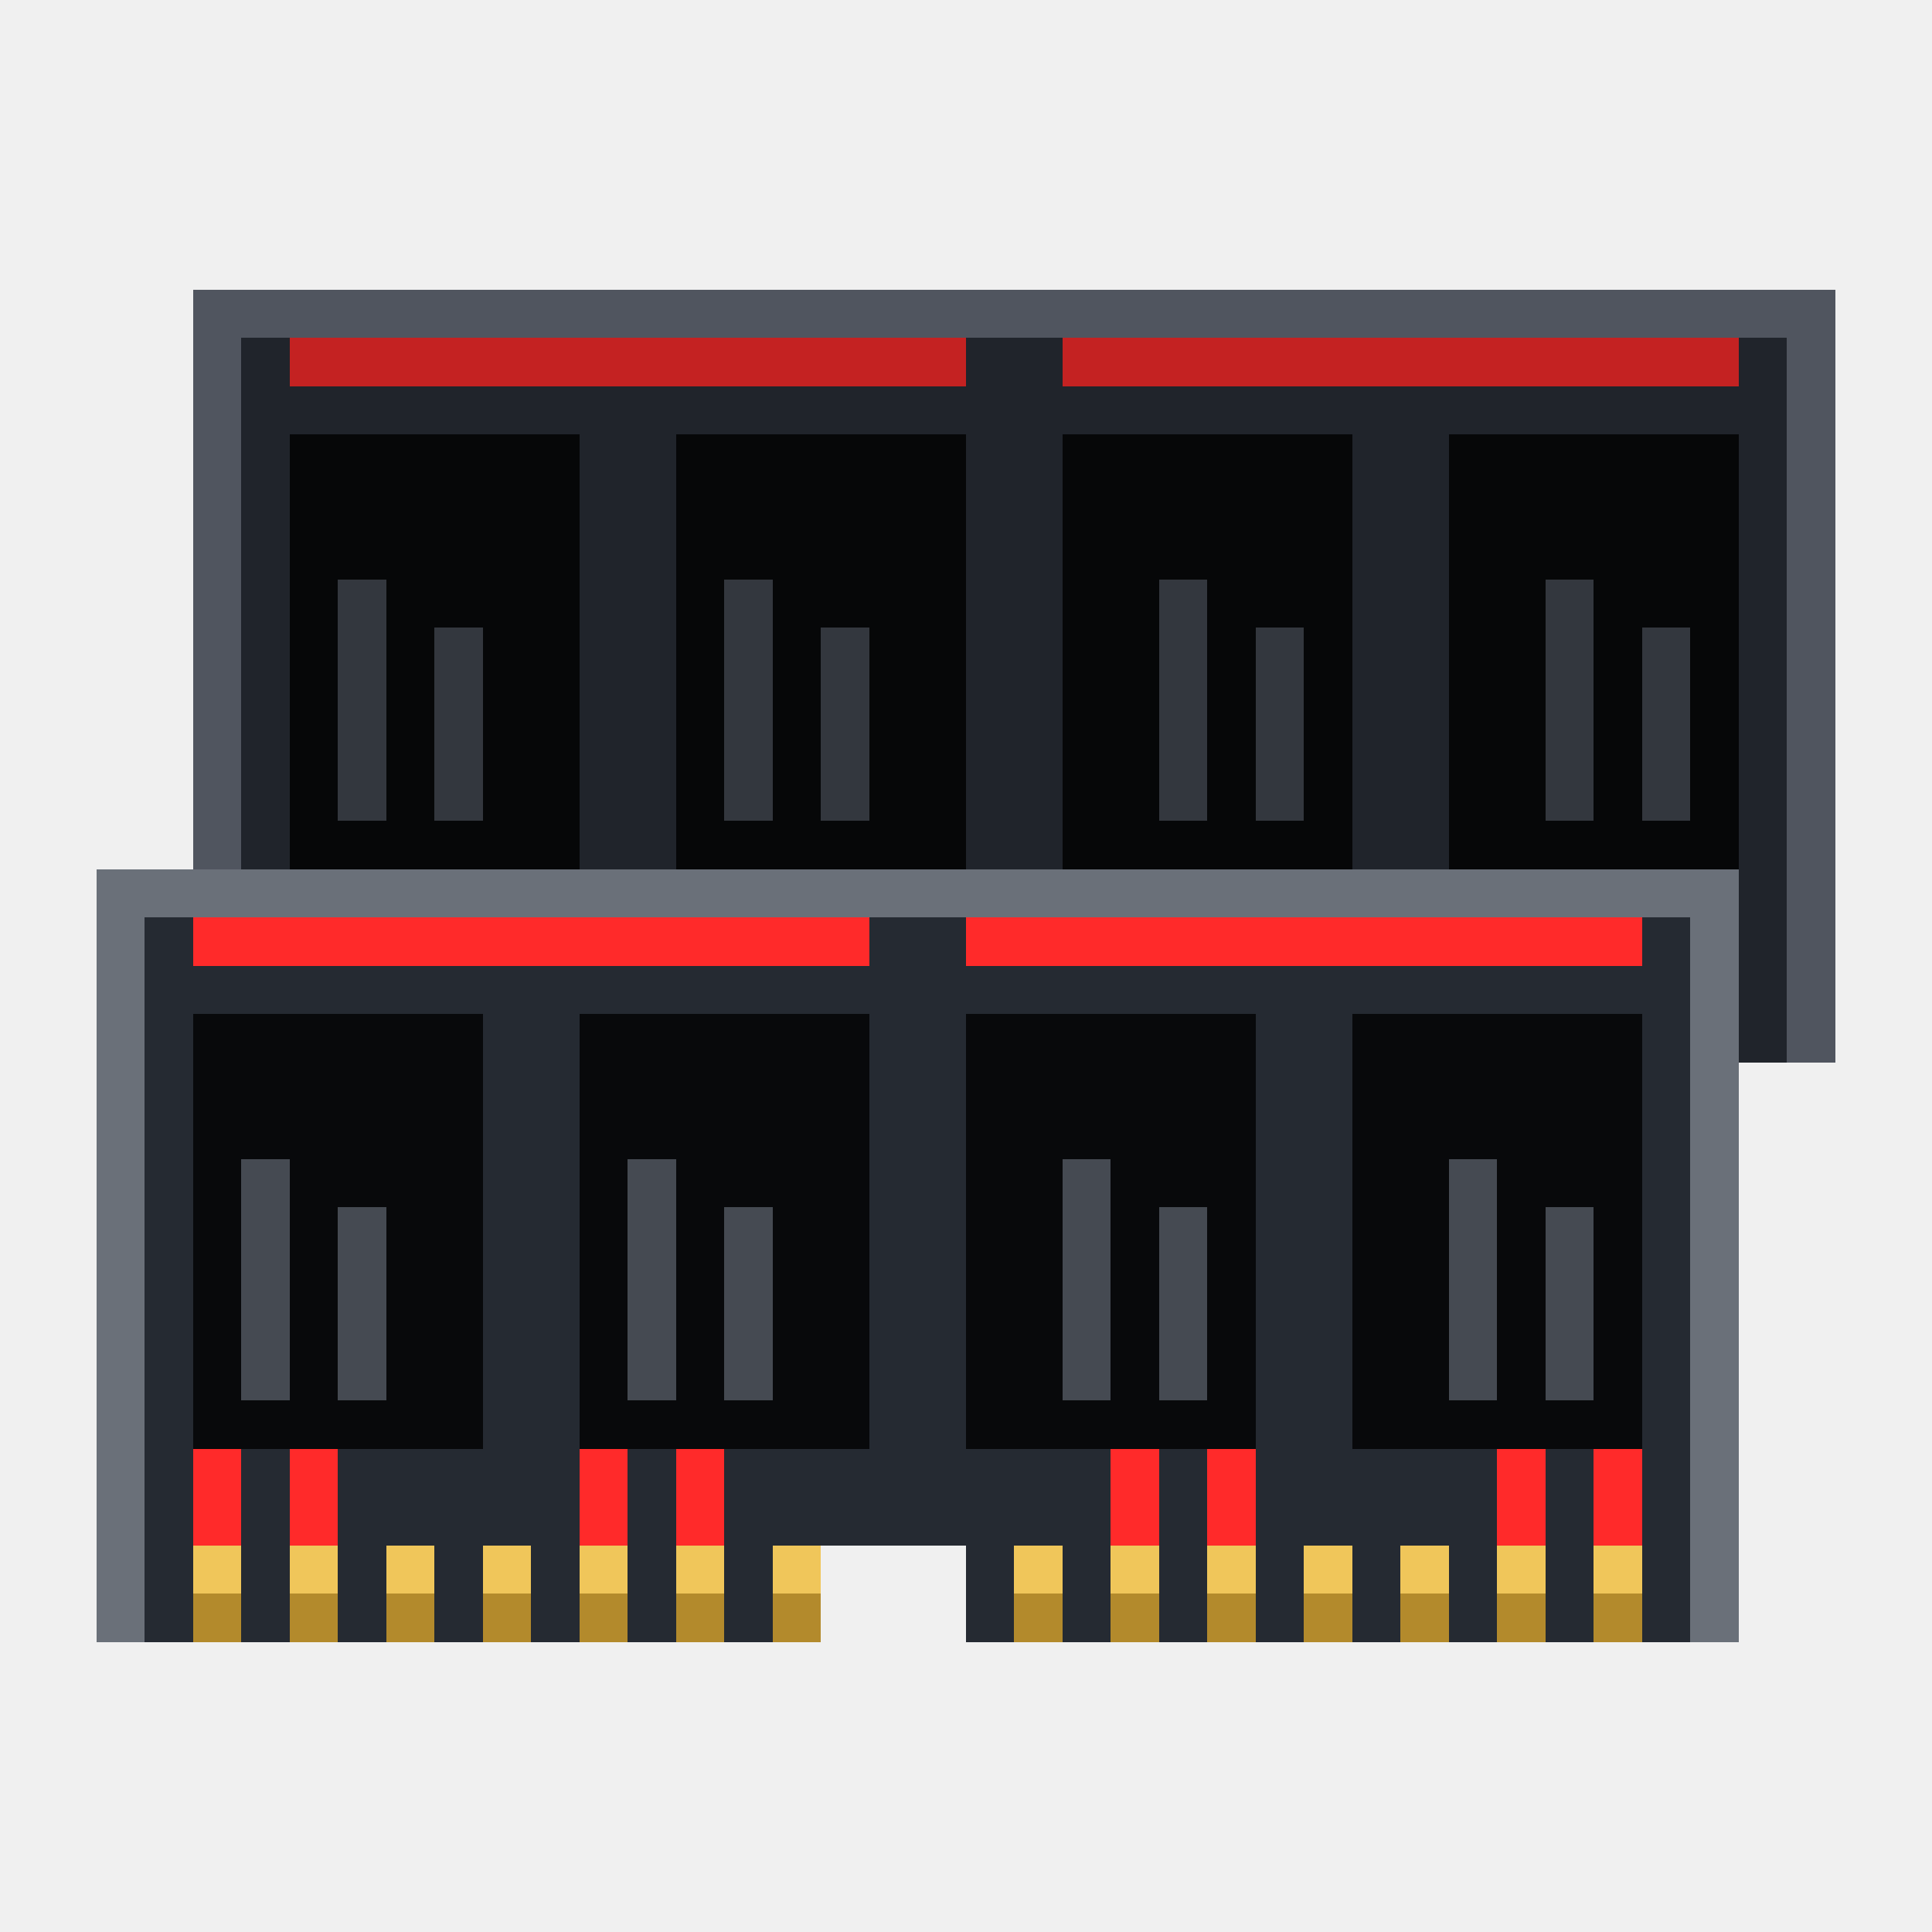
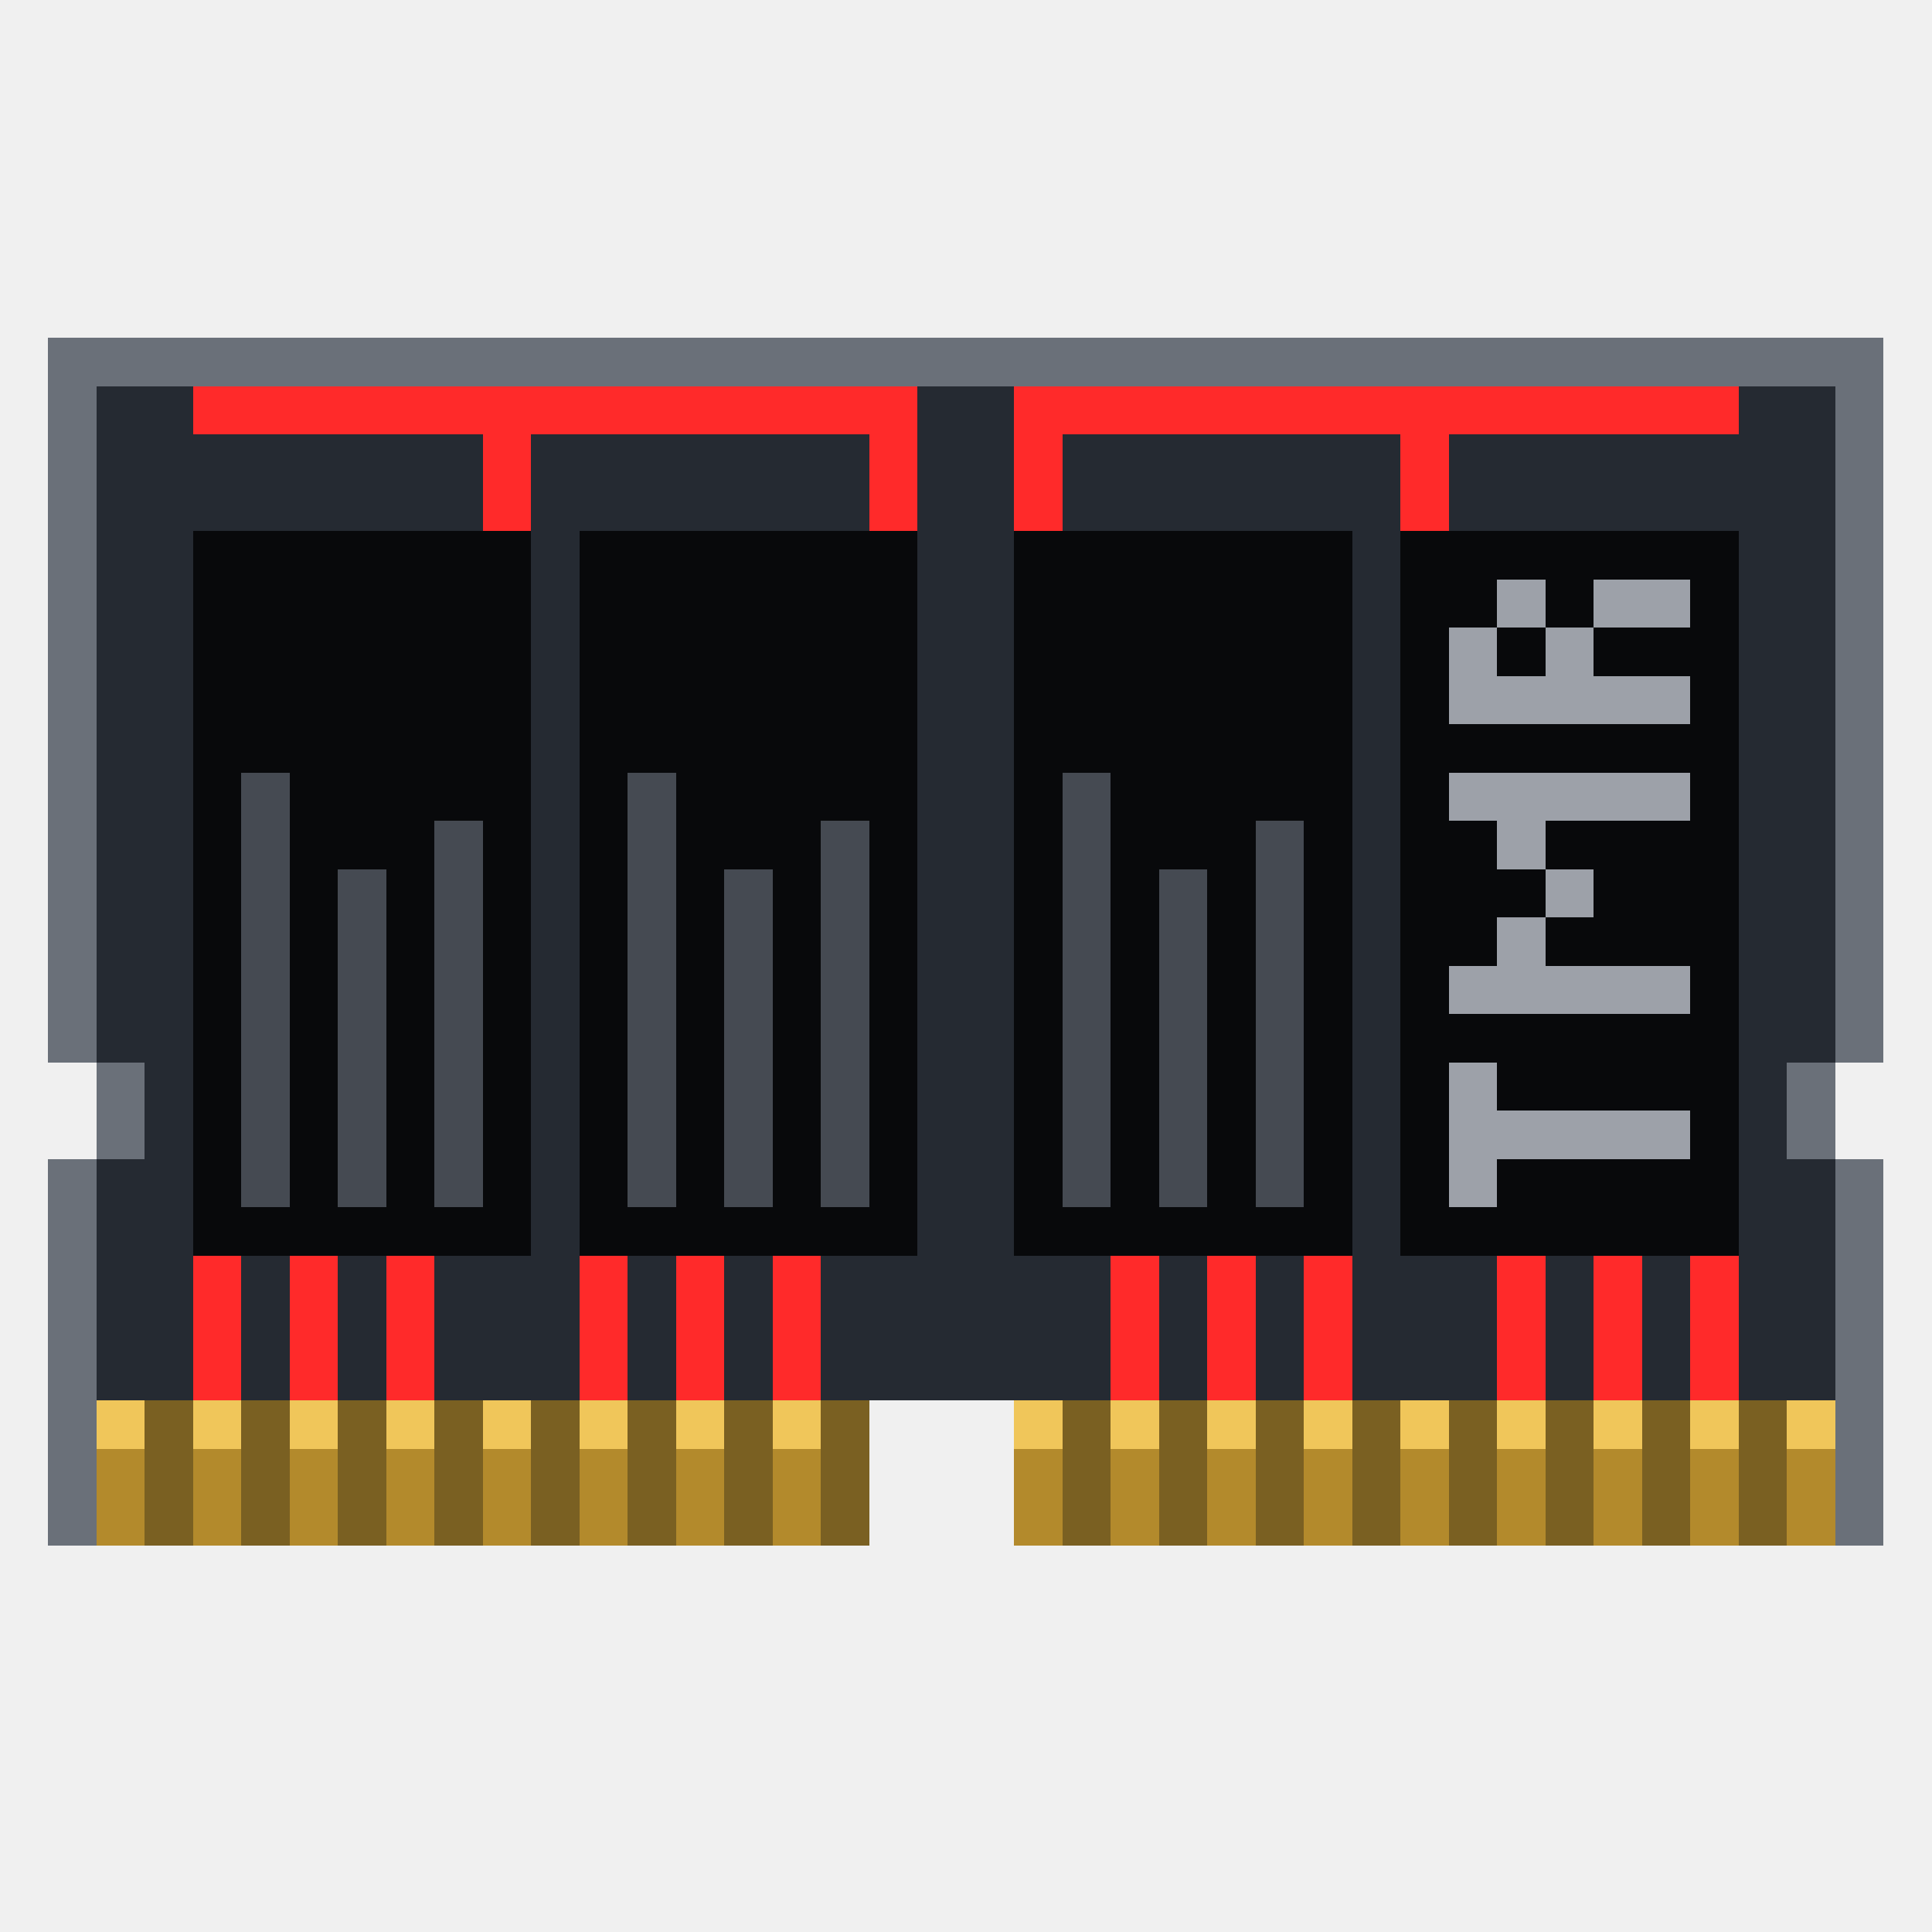
<svg xmlns="http://www.w3.org/2000/svg" viewBox="0 0 40 40" width="40" height="40" shape-rendering="crispEdges">
  <defs>
    <mask id="m40">
      <rect width="40" height="40" fill="#fff" />
-       <rect x="17" y="32" width="1" height="2" fill="#000" />
-       <rect x="18" y="32" width="1" height="2" fill="#000" />
-       <rect x="19" y="32" width="1" height="2" fill="#000" />
+       <rect x="18" y="29" width="1" height="3" fill="#000" />
+       <rect x="19" y="29" width="1" height="3" fill="#000" />
+       <rect x="20" y="29" width="1" height="3" fill="#000" />
+       <rect x="1" y="22" width="1" height="2" fill="#000" />
+       <rect x="38" y="22" width="1" height="2" fill="#000" />
    </mask>
  </defs>
  <g mask="url(#m40)">
-     <rect x="4" y="6" width="34" height="14" fill="#50555f" />
-     <rect x="5" y="7" width="32" height="13" fill="#20242b" />
-     <rect x="4" y="20" width="34" height="2" fill="#20242b" />
-     <rect x="4" y="20" width="1" height="2" fill="#50555f" />
-     <rect x="37" y="20" width="1" height="2" fill="#50555f" />
-     <rect x="6" y="7" width="14" height="1" fill="#c42222" />
-     <rect x="22" y="7" width="14" height="1" fill="#c42222" />
-     <rect x="6" y="18" width="1" height="2" fill="#c42222" />
-     <rect x="8" y="18" width="1" height="2" fill="#c42222" />
-     <rect x="14" y="18" width="1" height="2" fill="#c42222" />
-     <rect x="16" y="18" width="1" height="2" fill="#c42222" />
-     <rect x="35" y="18" width="1" height="2" fill="#c42222" />
-     <rect x="33" y="18" width="1" height="2" fill="#c42222" />
-     <rect x="27" y="18" width="1" height="2" fill="#c42222" />
-     <rect x="25" y="18" width="1" height="2" fill="#c42222" />
-     <rect x="6" y="9" width="6" height="9" fill="#060708" />
-     <rect x="7" y="12" width="1" height="5" fill="#33373e" />
-     <rect x="9" y="13" width="1" height="4" fill="#33373e" />
-     <rect x="14" y="9" width="6" height="9" fill="#060708" />
-     <rect x="15" y="12" width="1" height="5" fill="#33373e" />
-     <rect x="17" y="13" width="1" height="4" fill="#33373e" />
-     <rect x="22" y="9" width="6" height="9" fill="#060708" />
-     <rect x="26" y="13" width="1" height="4" fill="#33373e" />
-     <rect x="24" y="12" width="1" height="5" fill="#33373e" />
-     <rect x="30" y="9" width="6" height="9" fill="#060708" />
-     <rect x="34" y="13" width="1" height="4" fill="#33373e" />
-     <rect x="32" y="12" width="1" height="5" fill="#33373e" />
-     <rect x="6" y="20" width="1" height="1" fill="#a8873a" />
-     <rect x="6" y="21" width="1" height="1" fill="#7a6022" />
-     <rect x="8" y="20" width="1" height="1" fill="#a8873a" />
-     <rect x="8" y="21" width="1" height="1" fill="#7a6022" />
-     <rect x="10" y="20" width="1" height="1" fill="#a8873a" />
-     <rect x="10" y="21" width="1" height="1" fill="#7a6022" />
-     <rect x="12" y="20" width="1" height="1" fill="#a8873a" />
-     <rect x="12" y="21" width="1" height="1" fill="#7a6022" />
-     <rect x="14" y="20" width="1" height="1" fill="#a8873a" />
-     <rect x="14" y="21" width="1" height="1" fill="#7a6022" />
-     <rect x="16" y="20" width="1" height="1" fill="#a8873a" />
-     <rect x="16" y="21" width="1" height="1" fill="#7a6022" />
-     <rect x="18" y="20" width="1" height="1" fill="#a8873a" />
-     <rect x="18" y="21" width="1" height="1" fill="#7a6022" />
-     <rect x="23" y="20" width="1" height="1" fill="#a8873a" />
-     <rect x="23" y="21" width="1" height="1" fill="#7a6022" />
-     <rect x="25" y="20" width="1" height="1" fill="#a8873a" />
-     <rect x="25" y="21" width="1" height="1" fill="#7a6022" />
-     <rect x="27" y="20" width="1" height="1" fill="#a8873a" />
-     <rect x="27" y="21" width="1" height="1" fill="#7a6022" />
-     <rect x="29" y="20" width="1" height="1" fill="#a8873a" />
-     <rect x="29" y="21" width="1" height="1" fill="#7a6022" />
-     <rect x="31" y="20" width="1" height="1" fill="#a8873a" />
-     <rect x="31" y="21" width="1" height="1" fill="#7a6022" />
-     <rect x="33" y="20" width="1" height="1" fill="#a8873a" />
-     <rect x="33" y="21" width="1" height="1" fill="#7a6022" />
-     <rect x="35" y="20" width="1" height="1" fill="#a8873a" />
-     <rect x="35" y="21" width="1" height="1" fill="#7a6022" />
-     <rect x="2" y="18" width="34" height="14" fill="#6a7079" />
-     <rect x="3" y="19" width="32" height="13" fill="#252a32" />
-     <rect x="2" y="32" width="34" height="2" fill="#252a32" />
-     <rect x="2" y="32" width="1" height="2" fill="#6a7079" />
-     <rect x="35" y="32" width="1" height="2" fill="#6a7079" />
-     <rect x="4" y="19" width="14" height="1" fill="#ff2a2a" />
-     <rect x="20" y="19" width="14" height="1" fill="#ff2a2a" />
-     <rect x="4" y="30" width="1" height="2" fill="#ff2a2a" />
-     <rect x="6" y="30" width="1" height="2" fill="#ff2a2a" />
-     <rect x="12" y="30" width="1" height="2" fill="#ff2a2a" />
-     <rect x="14" y="30" width="1" height="2" fill="#ff2a2a" />
-     <rect x="33" y="30" width="1" height="2" fill="#ff2a2a" />
-     <rect x="31" y="30" width="1" height="2" fill="#ff2a2a" />
-     <rect x="25" y="30" width="1" height="2" fill="#ff2a2a" />
-     <rect x="23" y="30" width="1" height="2" fill="#ff2a2a" />
-     <rect x="4" y="21" width="6" height="9" fill="#08090b" />
-     <rect x="5" y="24" width="1" height="5" fill="#454a52" />
-     <rect x="7" y="25" width="1" height="4" fill="#454a52" />
-     <rect x="12" y="21" width="6" height="9" fill="#08090b" />
-     <rect x="13" y="24" width="1" height="5" fill="#454a52" />
-     <rect x="15" y="25" width="1" height="4" fill="#454a52" />
-     <rect x="20" y="21" width="6" height="9" fill="#08090b" />
-     <rect x="24" y="25" width="1" height="4" fill="#454a52" />
-     <rect x="22" y="24" width="1" height="5" fill="#454a52" />
-     <rect x="28" y="21" width="6" height="9" fill="#08090b" />
-     <rect x="32" y="25" width="1" height="4" fill="#454a52" />
-     <rect x="30" y="24" width="1" height="5" fill="#454a52" />
-     <rect x="4" y="32" width="1" height="1" fill="#f0c65a" />
-     <rect x="4" y="33" width="1" height="1" fill="#b38a2c" />
-     <rect x="6" y="32" width="1" height="1" fill="#f0c65a" />
-     <rect x="6" y="33" width="1" height="1" fill="#b38a2c" />
-     <rect x="8" y="32" width="1" height="1" fill="#f0c65a" />
-     <rect x="8" y="33" width="1" height="1" fill="#b38a2c" />
-     <rect x="10" y="32" width="1" height="1" fill="#f0c65a" />
-     <rect x="10" y="33" width="1" height="1" fill="#b38a2c" />
-     <rect x="12" y="32" width="1" height="1" fill="#f0c65a" />
-     <rect x="12" y="33" width="1" height="1" fill="#b38a2c" />
-     <rect x="14" y="32" width="1" height="1" fill="#f0c65a" />
-     <rect x="14" y="33" width="1" height="1" fill="#b38a2c" />
-     <rect x="16" y="32" width="1" height="1" fill="#f0c65a" />
-     <rect x="16" y="33" width="1" height="1" fill="#b38a2c" />
-     <rect x="21" y="32" width="1" height="1" fill="#f0c65a" />
-     <rect x="21" y="33" width="1" height="1" fill="#b38a2c" />
-     <rect x="23" y="32" width="1" height="1" fill="#f0c65a" />
-     <rect x="23" y="33" width="1" height="1" fill="#b38a2c" />
-     <rect x="25" y="32" width="1" height="1" fill="#f0c65a" />
-     <rect x="25" y="33" width="1" height="1" fill="#b38a2c" />
-     <rect x="27" y="32" width="1" height="1" fill="#f0c65a" />
-     <rect x="27" y="33" width="1" height="1" fill="#b38a2c" />
-     <rect x="29" y="32" width="1" height="1" fill="#f0c65a" />
-     <rect x="29" y="33" width="1" height="1" fill="#b38a2c" />
-     <rect x="31" y="32" width="1" height="1" fill="#f0c65a" />
-     <rect x="31" y="33" width="1" height="1" fill="#b38a2c" />
-     <rect x="33" y="32" width="1" height="1" fill="#f0c65a" />
-     <rect x="33" y="33" width="1" height="1" fill="#b38a2c" />
+     <rect x="1" y="7" width="38" height="22" fill="#6a7079" />
+     <rect x="2" y="8" width="36" height="21" fill="#252a32" />
+     <rect x="1" y="29" width="38" height="3" fill="#252a32" />
+     <rect x="1" y="29" width="1" height="3" fill="#6a7079" />
+     <rect x="38" y="29" width="1" height="3" fill="#6a7079" />
+     <rect x="4" y="8" width="15" height="1" fill="#ff2a2a" />
+     <rect x="21" y="8" width="15" height="1" fill="#ff2a2a" />
+     <rect x="4" y="26" width="1" height="3" fill="#ff2a2a" />
+     <rect x="6" y="26" width="1" height="3" fill="#ff2a2a" />
+     <rect x="8" y="26" width="1" height="3" fill="#ff2a2a" />
+     <rect x="12" y="26" width="1" height="3" fill="#ff2a2a" />
+     <rect x="14" y="26" width="1" height="3" fill="#ff2a2a" />
+     <rect x="16" y="26" width="1" height="3" fill="#ff2a2a" />
+     <rect x="35" y="26" width="1" height="3" fill="#ff2a2a" />
+     <rect x="33" y="26" width="1" height="3" fill="#ff2a2a" />
+     <rect x="31" y="26" width="1" height="3" fill="#ff2a2a" />
+     <rect x="27" y="26" width="1" height="3" fill="#ff2a2a" />
+     <rect x="25" y="26" width="1" height="3" fill="#ff2a2a" />
+     <rect x="23" y="26" width="1" height="3" fill="#ff2a2a" />
+     <rect x="4" y="11" width="7" height="15" fill="#08090b" />
+     <rect x="10" y="9" width="1" height="2" fill="#ff2a2a" />
+     <rect x="5" y="16" width="1" height="9" fill="#454a52" />
+     <rect x="7" y="18" width="1" height="7" fill="#454a52" />
+     <rect x="9" y="17" width="1" height="8" fill="#454a52" />
+     <rect x="12" y="11" width="7" height="15" fill="#08090b" />
+     <rect x="18" y="9" width="1" height="2" fill="#ff2a2a" />
+     <rect x="13" y="16" width="1" height="9" fill="#454a52" />
+     <rect x="15" y="18" width="1" height="7" fill="#454a52" />
+     <rect x="17" y="17" width="1" height="8" fill="#454a52" />
+     <rect x="21" y="11" width="7" height="15" fill="#08090b" />
+     <rect x="21" y="9" width="1" height="2" fill="#ff2a2a" />
+     <rect x="26" y="17" width="1" height="8" fill="#454a52" />
+     <rect x="24" y="18" width="1" height="7" fill="#454a52" />
+     <rect x="22" y="16" width="1" height="9" fill="#454a52" />
+     <rect x="29" y="11" width="7" height="15" fill="#08090b" />
+     <rect x="29" y="9" width="1" height="2" fill="#ff2a2a" />
+     <rect x="30" y="24" width="1" height="1" fill="#9da1a9" />
+     <rect x="30" y="23" width="1" height="1" fill="#9da1a9" />
+     <rect x="30" y="22" width="1" height="1" fill="#9da1a9" />
+     <rect x="31" y="23" width="1" height="1" fill="#9da1a9" />
+     <rect x="32" y="23" width="1" height="1" fill="#9da1a9" />
+     <rect x="33" y="23" width="1" height="1" fill="#9da1a9" />
+     <rect x="34" y="23" width="1" height="1" fill="#9da1a9" />
+     <rect x="30" y="20" width="1" height="1" fill="#9da1a9" />
+     <rect x="30" y="16" width="1" height="1" fill="#9da1a9" />
+     <rect x="31" y="20" width="1" height="1" fill="#9da1a9" />
+     <rect x="31" y="19" width="1" height="1" fill="#9da1a9" />
+     <rect x="31" y="17" width="1" height="1" fill="#9da1a9" />
+     <rect x="31" y="16" width="1" height="1" fill="#9da1a9" />
+     <rect x="32" y="20" width="1" height="1" fill="#9da1a9" />
+     <rect x="32" y="18" width="1" height="1" fill="#9da1a9" />
+     <rect x="32" y="16" width="1" height="1" fill="#9da1a9" />
+     <rect x="33" y="20" width="1" height="1" fill="#9da1a9" />
+     <rect x="33" y="16" width="1" height="1" fill="#9da1a9" />
+     <rect x="34" y="20" width="1" height="1" fill="#9da1a9" />
+     <rect x="34" y="16" width="1" height="1" fill="#9da1a9" />
+     <rect x="30" y="14" width="1" height="1" fill="#9da1a9" />
+     <rect x="30" y="13" width="1" height="1" fill="#9da1a9" />
+     <rect x="31" y="14" width="1" height="1" fill="#9da1a9" />
+     <rect x="31" y="12" width="1" height="1" fill="#9da1a9" />
+     <rect x="32" y="14" width="1" height="1" fill="#9da1a9" />
+     <rect x="32" y="13" width="1" height="1" fill="#9da1a9" />
+     <rect x="33" y="14" width="1" height="1" fill="#9da1a9" />
+     <rect x="33" y="12" width="1" height="1" fill="#9da1a9" />
+     <rect x="34" y="14" width="1" height="1" fill="#9da1a9" />
+     <rect x="34" y="12" width="1" height="1" fill="#9da1a9" />
+     <rect x="2" y="29" width="36" height="3" fill="#7a6022" />
+     <rect x="2" y="29" width="1" height="1" fill="#f0c65a" />
+     <rect x="2" y="30" width="1" height="2" fill="#b38a2c" />
+     <rect x="4" y="29" width="1" height="1" fill="#f0c65a" />
+     <rect x="4" y="30" width="1" height="2" fill="#b38a2c" />
+     <rect x="6" y="29" width="1" height="1" fill="#f0c65a" />
+     <rect x="6" y="30" width="1" height="2" fill="#b38a2c" />
+     <rect x="8" y="29" width="1" height="1" fill="#f0c65a" />
+     <rect x="8" y="30" width="1" height="2" fill="#b38a2c" />
+     <rect x="10" y="29" width="1" height="1" fill="#f0c65a" />
+     <rect x="10" y="30" width="1" height="2" fill="#b38a2c" />
+     <rect x="12" y="29" width="1" height="1" fill="#f0c65a" />
+     <rect x="12" y="30" width="1" height="2" fill="#b38a2c" />
+     <rect x="14" y="29" width="1" height="1" fill="#f0c65a" />
+     <rect x="14" y="30" width="1" height="2" fill="#b38a2c" />
+     <rect x="16" y="29" width="1" height="1" fill="#f0c65a" />
+     <rect x="16" y="30" width="1" height="2" fill="#b38a2c" />
+     <rect x="21" y="29" width="1" height="1" fill="#f0c65a" />
+     <rect x="21" y="30" width="1" height="2" fill="#b38a2c" />
+     <rect x="23" y="29" width="1" height="1" fill="#f0c65a" />
+     <rect x="23" y="30" width="1" height="2" fill="#b38a2c" />
+     <rect x="25" y="29" width="1" height="1" fill="#f0c65a" />
+     <rect x="25" y="30" width="1" height="2" fill="#b38a2c" />
+     <rect x="27" y="29" width="1" height="1" fill="#f0c65a" />
+     <rect x="27" y="30" width="1" height="2" fill="#b38a2c" />
+     <rect x="29" y="29" width="1" height="1" fill="#f0c65a" />
+     <rect x="29" y="30" width="1" height="2" fill="#b38a2c" />
+     <rect x="31" y="29" width="1" height="1" fill="#f0c65a" />
+     <rect x="31" y="30" width="1" height="2" fill="#b38a2c" />
+     <rect x="33" y="29" width="1" height="1" fill="#f0c65a" />
+     <rect x="33" y="30" width="1" height="2" fill="#b38a2c" />
+     <rect x="35" y="29" width="1" height="1" fill="#f0c65a" />
+     <rect x="35" y="30" width="1" height="2" fill="#b38a2c" />
+     <rect x="37" y="29" width="1" height="1" fill="#f0c65a" />
+     <rect x="37" y="30" width="1" height="2" fill="#b38a2c" />
+     <rect x="2" y="22" width="1" height="2" fill="#6a7079" />
+     <rect x="37" y="22" width="1" height="2" fill="#6a7079" />
  </g>
</svg>
